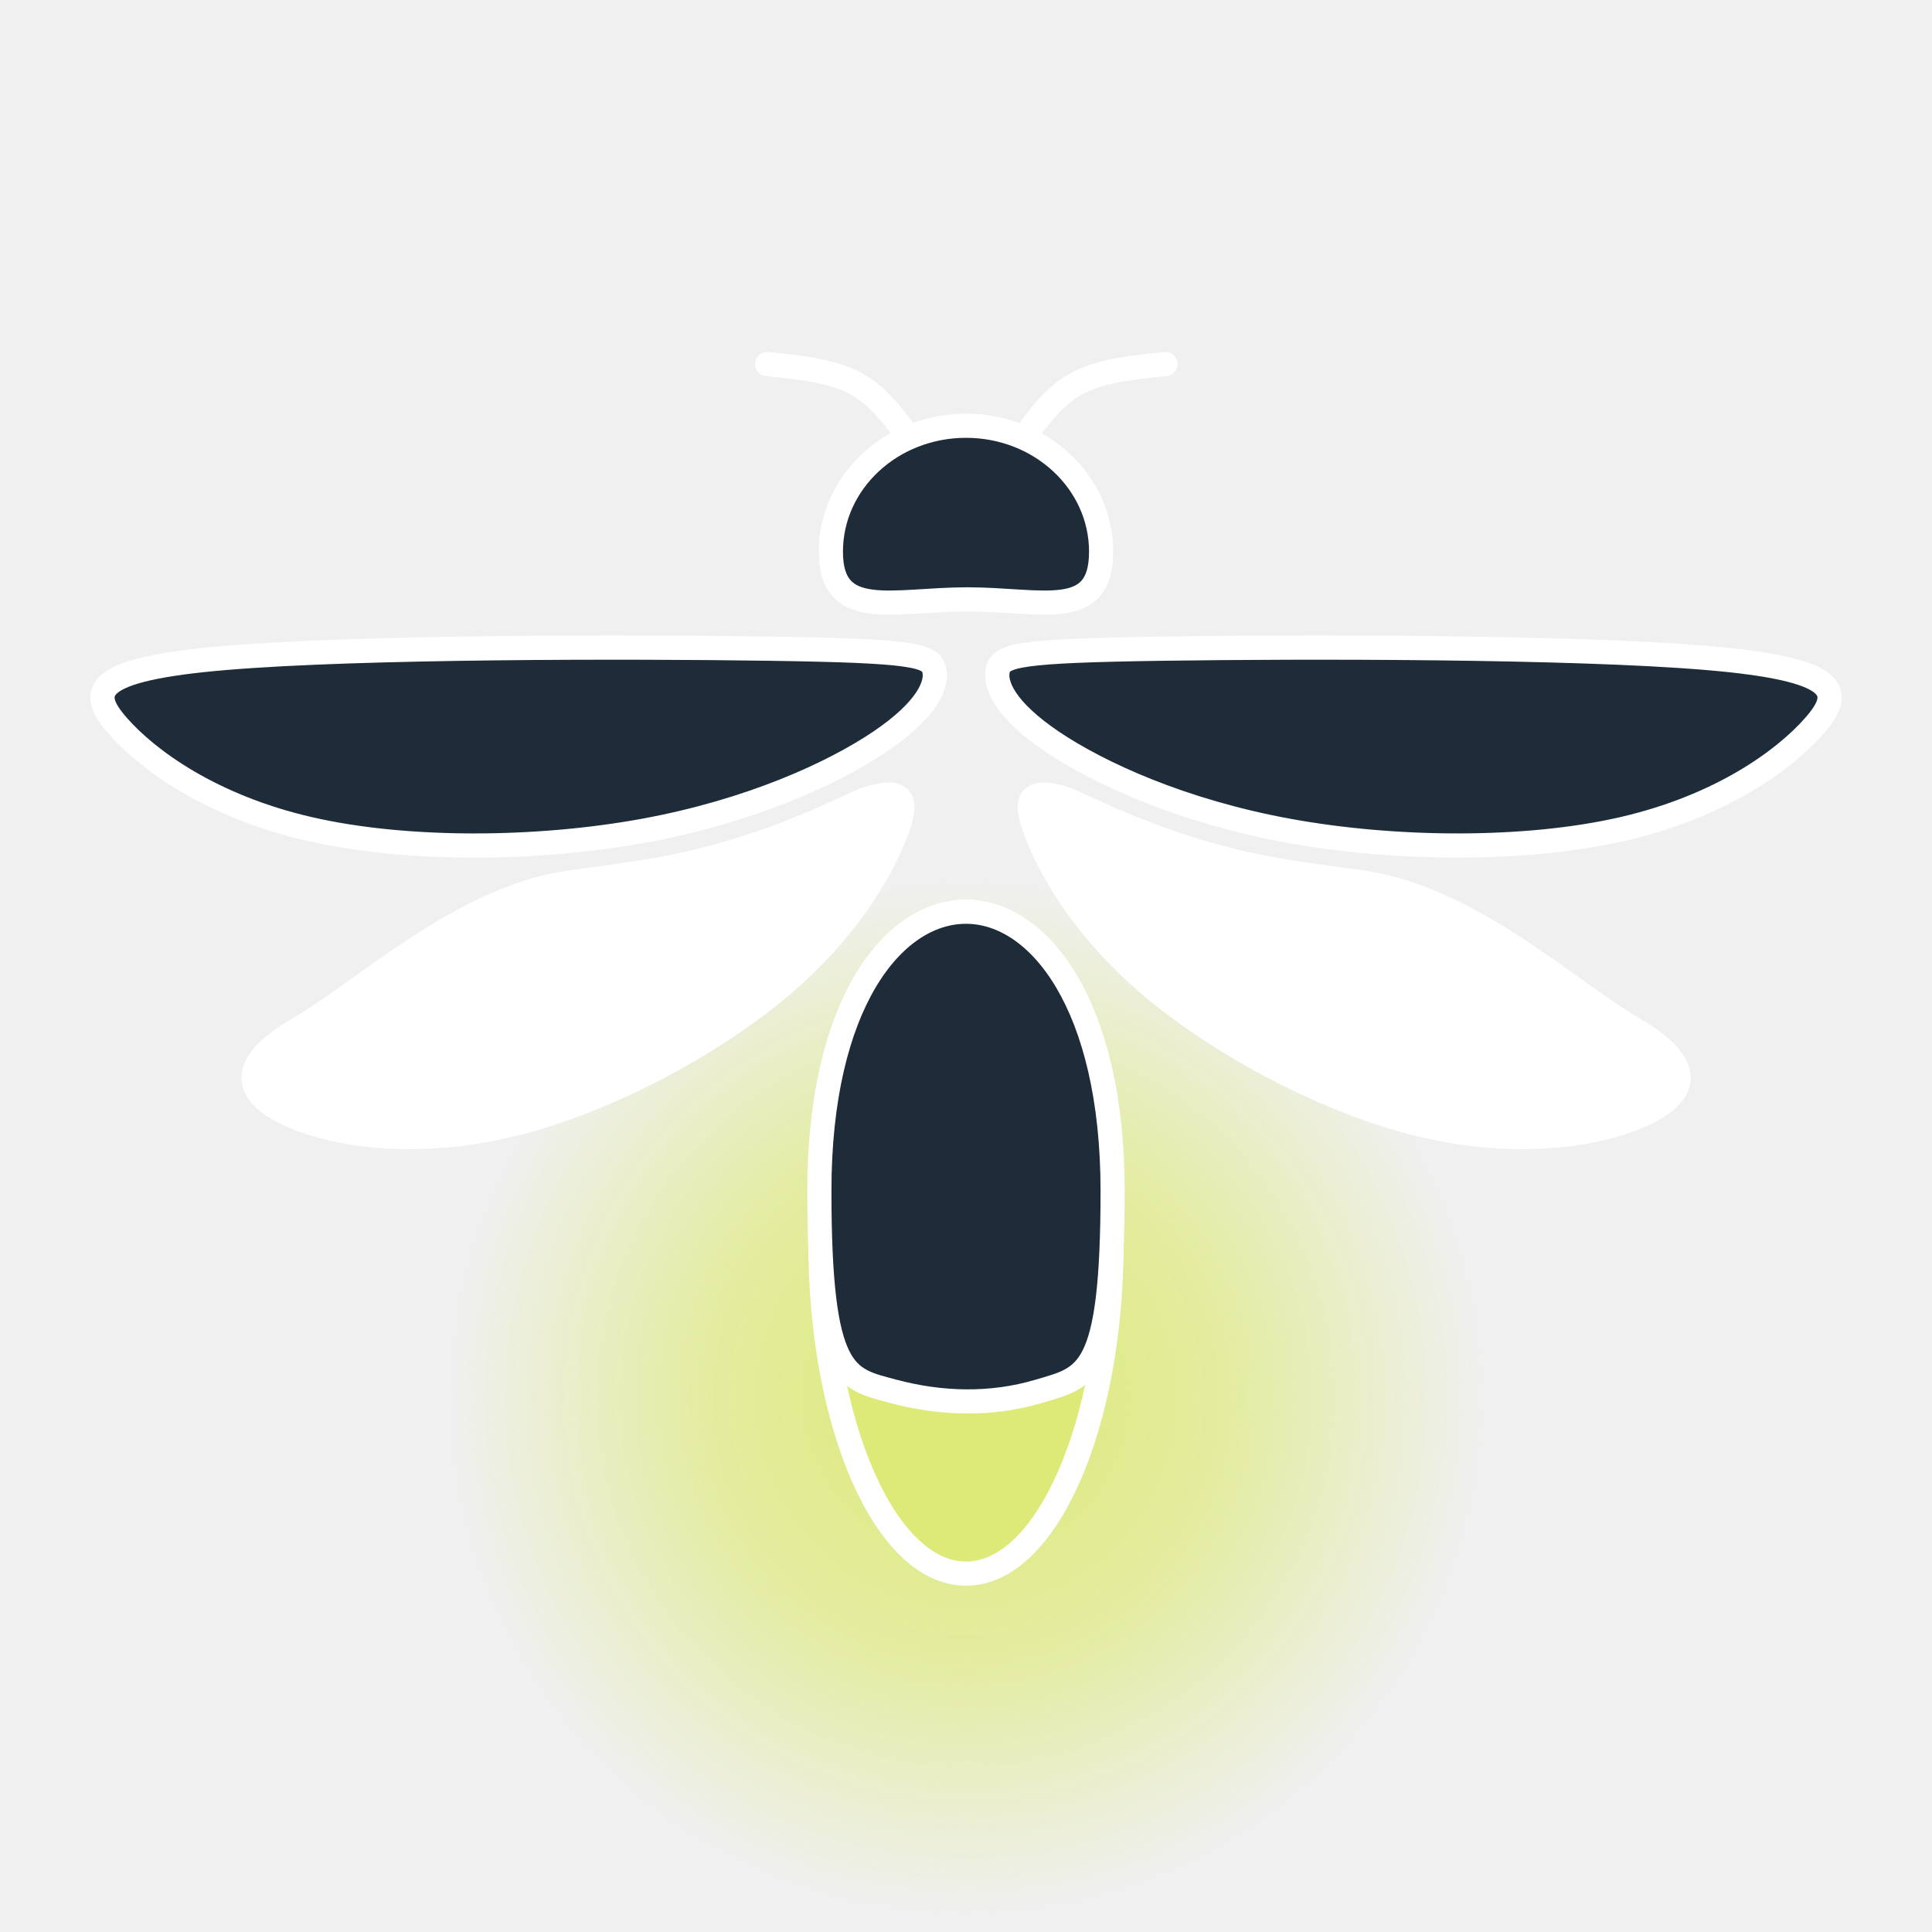
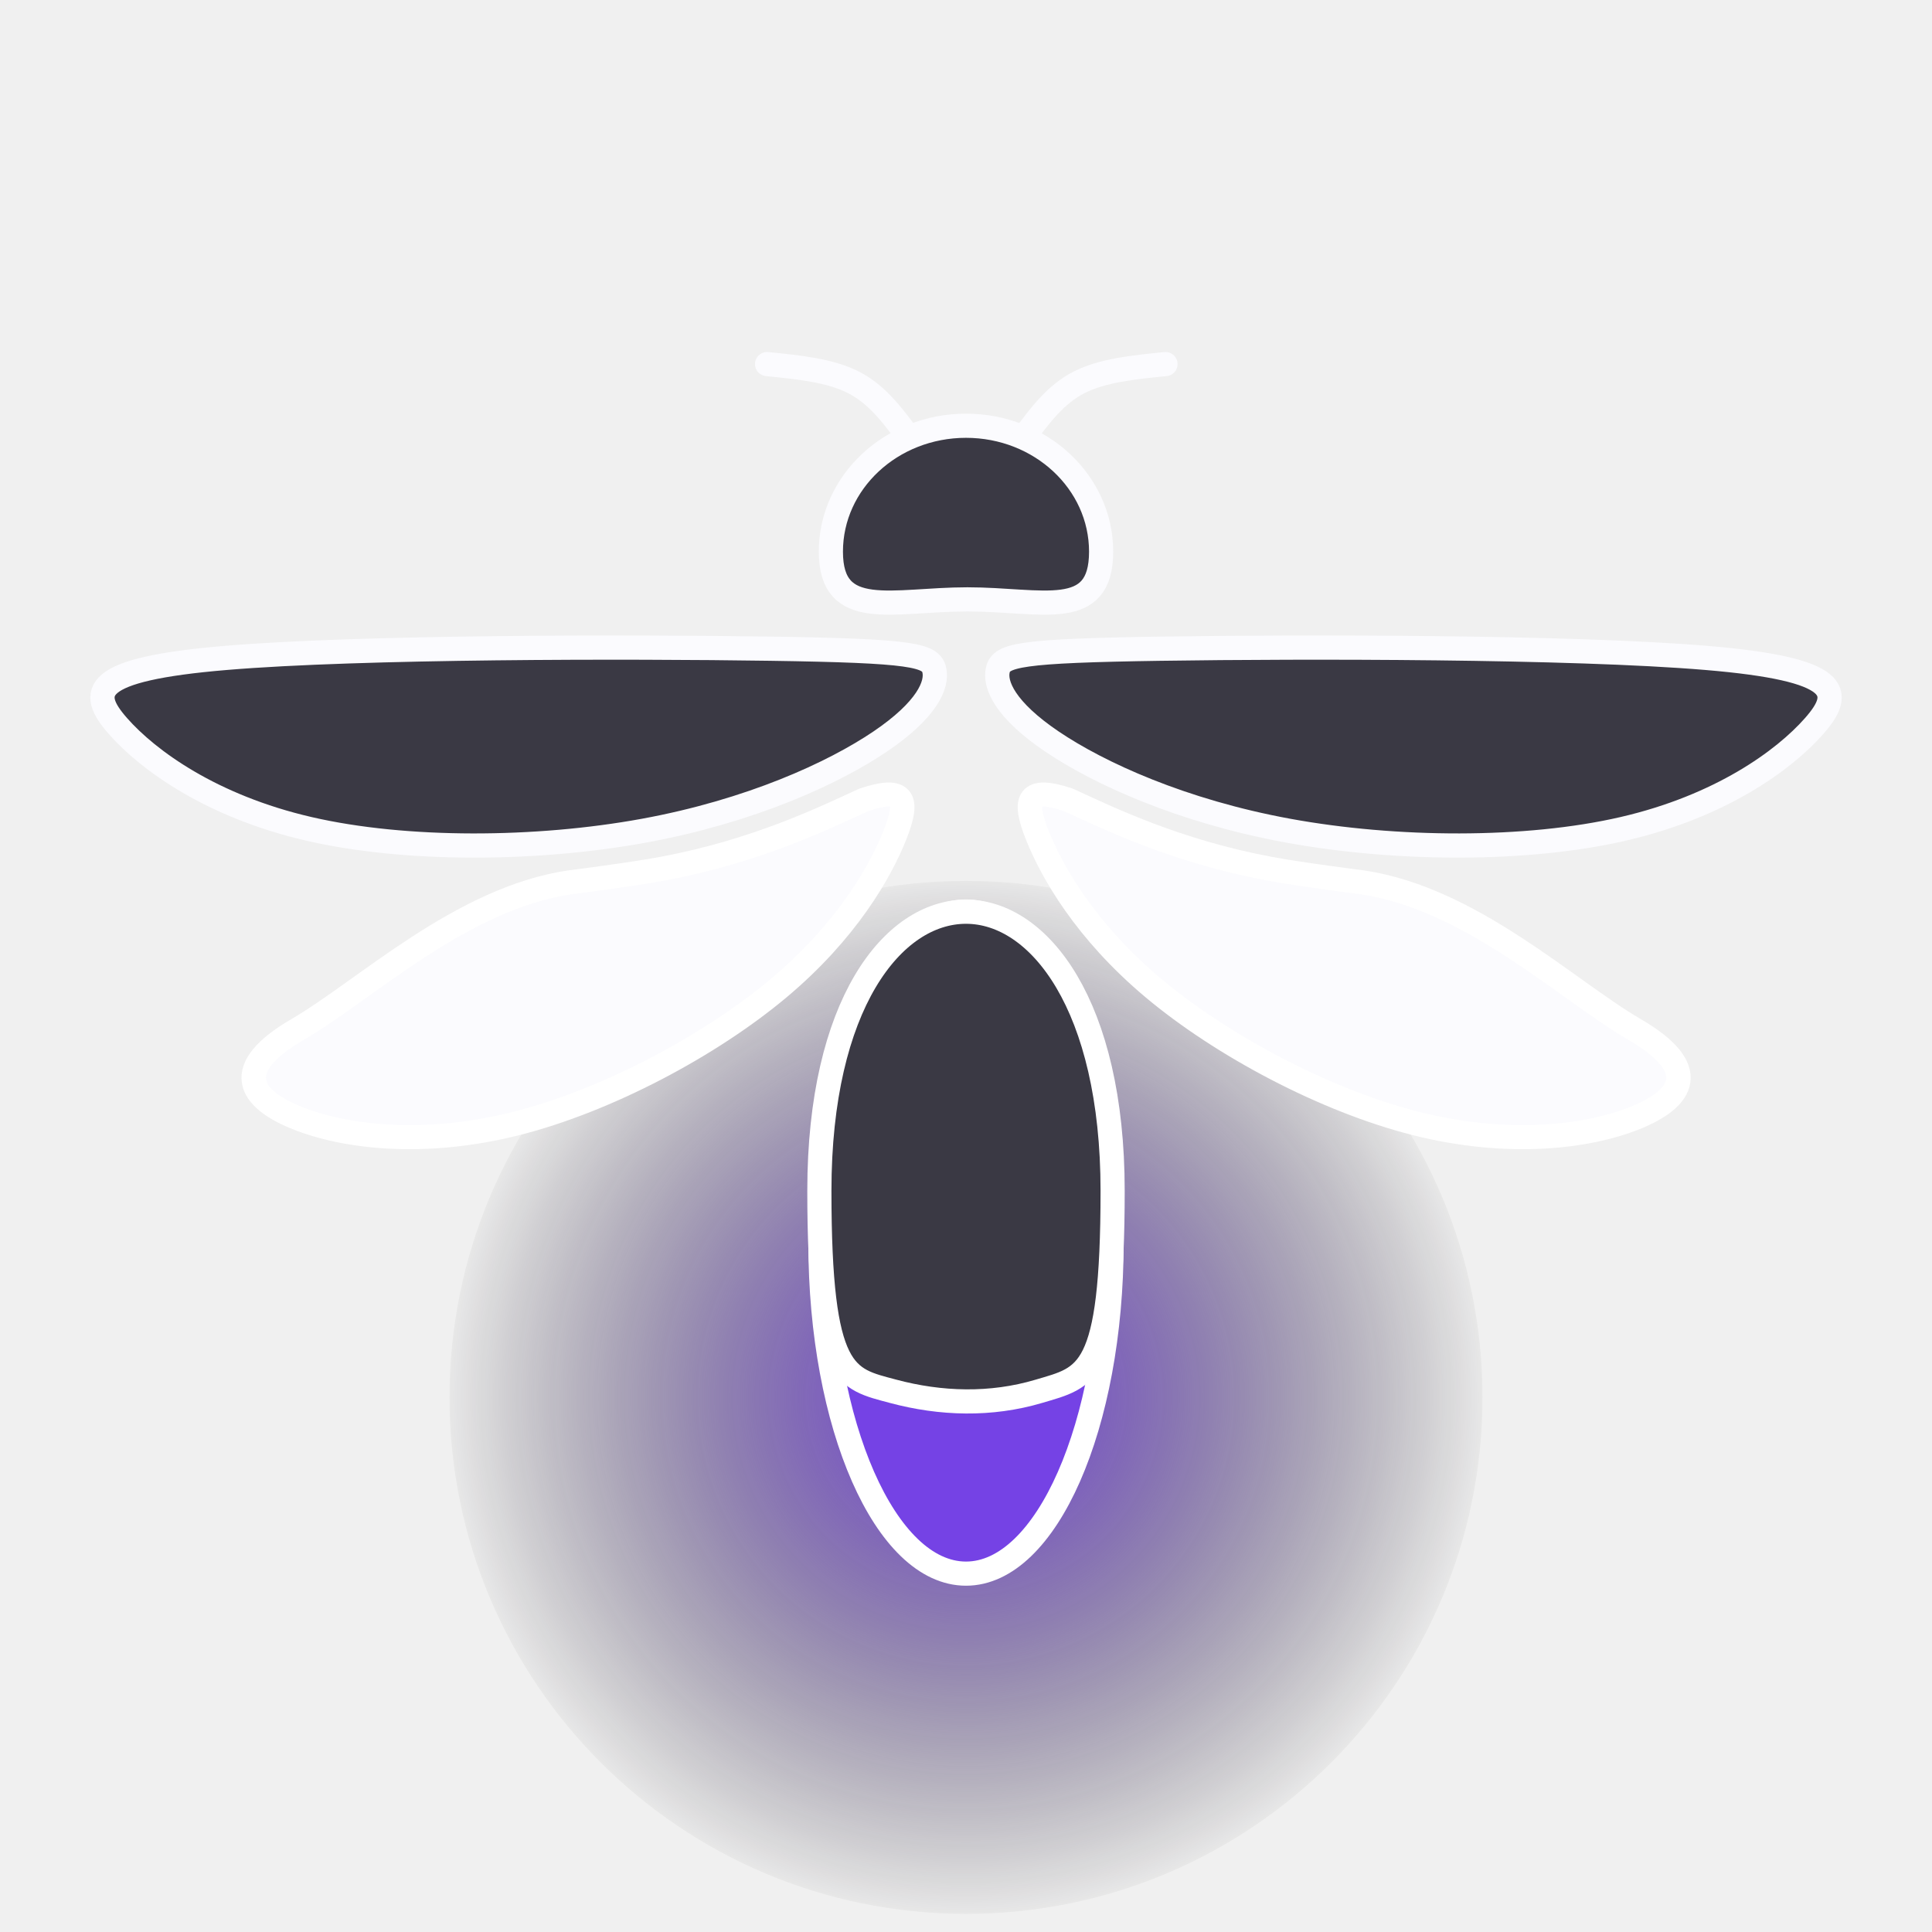
<svg xmlns="http://www.w3.org/2000/svg" xmlns:xlink="http://www.w3.org/1999/xlink" width="160mm" height="160mm" viewBox="0 0 160 160" version="1.1" id="svg1">
  <defs id="defs1">
-     <linearGradient id="linearGradient8">
-       <stop style="stop-color:#ddea78;stop-opacity:1;" offset="0" id="stop8" />
-       <stop style="stop-color:#ddea78;stop-opacity:0.675;" offset="0.5" id="stop10" />
-       <stop style="stop-color:#ddea78;stop-opacity:0;" offset="1" id="stop9" />
+     <linearGradient id="linearGradient1">
+       <stop style="stop-color:#7542e5;stop-opacity:1;" offset="0" id="stop1" />
+       <stop style="stop-color:#000000;stop-opacity:0;" offset="1" id="stop2" />
    </linearGradient>
-     <radialGradient xlink:href="#linearGradient8" id="radialGradient9" cx="100" cy="140.767" fx="100" fy="140.767" r="42.5" gradientUnits="userSpaceOnUse" gradientTransform="matrix(1.006318,0,0,1.006318,-0.1295372,4.57034)" />
+     <radialGradient xlink:href="#linearGradient1" id="radialGradient2" cx="100.502" cy="146.227" fx="100.502" fy="146.227" r="44.469" gradientUnits="userSpaceOnUse" />
  </defs>
  <g id="layer1" transform="translate(-20.50228,-30.50228)">
-     <circle style="fill:url(#radialGradient9);fill-opacity:1;stroke:none;stroke-width:1.701;stroke-linecap:round;stroke-linejoin:round;stroke-dasharray:none;stroke-opacity:0.855" id="path6" cx="100.502" cy="146.227" r="42.769" />
-     <path id="path1" style="fill:#1e2c39;fill-opacity:1;stroke:#ffffff;stroke-width:2;stroke-linecap:round;stroke-linejoin:round;stroke-dasharray:none;stroke-opacity:1" d="m 111.692,76.188 c 0,5.759 -4.892,3.951 -11.072,3.951 -6.18,0 -11.308,1.808 -11.308,-3.951 0,-5.759 5.01,-10.427 11.19,-10.427 6.18,-10e-7 11.19,4.668 11.19,10.427 z" />
-     <path style="fill:#1e2c39;fill-opacity:1;stroke:#ffffff;stroke-width:1.992;stroke-linecap:round;stroke-linejoin:round;stroke-dasharray:none;stroke-opacity:1" d="M 74.866,84.978 C 63.175,84.804 41.264,84.804 30.185,85.737 c -11.079,0.932 -11.326,2.797 -8.847,5.619 2.48,2.823 7.686,6.604 15.657,8.452 7.972,1.848 18.709,1.763 27.477,0.156 8.768,-1.607 15.567,-4.737 19.41,-7.343 3.843,-2.606 4.73,-4.689 4.438,-5.905 -0.292,-1.216 -1.763,-1.564 -13.454,-1.738 z m 32.13,0 c 11.691,-0.174 33.602,-0.174 44.681,0.758 11.079,0.932 11.326,2.797 8.847,5.619 -2.479,2.823 -7.686,6.604 -15.657,8.452 -7.972,1.848 -18.709,1.763 -27.477,0.156 -8.768,-1.607 -15.567,-4.737 -19.41,-7.343 -3.843,-2.606 -4.73,-4.689 -4.438,-5.905 0.292,-1.216 1.763,-1.564 13.454,-1.738 z" id="path2" transform="matrix(1.009119,0,0,1.006036,8.7457,-1.266556)" />
-     <path style="fill:#ffffff;fill-opacity:1;stroke:#ffffff;stroke-width:1.983;stroke-linecap:round;stroke-linejoin:round;stroke-dasharray:none;stroke-opacity:1" d="m 65.409,103.107 c -8.877,1.324 -16.646,8.888 -22.109,12.108 -5.463,3.219 -4.014,5.683 -0.074,7.291 3.941,1.608 10.373,2.36 17.777,0.468 7.404,-1.892 15.779,-6.429 21.326,-11.145 5.547,-4.716 8.267,-9.611 9.437,-12.59 1.17,-2.978 0.79,-4.04 -2.511,-2.919 -3.222,1.493 -8.678,4.211 -16.325,5.667 -2.49,0.474 -7.522,1.122 -7.522,1.122 z m 64.283,0 c 8.877,1.324 16.646,8.888 22.109,12.108 5.463,3.219 4.014,5.683 0.074,7.291 -3.941,1.608 -10.373,2.36 -17.777,0.468 -7.404,-1.892 -15.779,-6.429 -21.326,-11.145 -5.547,-4.716 -8.267,-9.611 -9.437,-12.59 -1.17,-2.978 -0.79,-4.04 2.511,-2.919 3.222,1.493 8.678,4.211 16.325,5.667 2.49,0.474 7.522,1.122 7.522,1.122 z" id="path3" transform="matrix(1.020138,0,0,1.005857,0.9943001,-0.1420575)" />
-     <ellipse style="fill:#ddea78;fill-opacity:1;stroke:#ffffff;stroke-width:2;stroke-linecap:round;stroke-linejoin:round;stroke-dasharray:none;stroke-opacity:1" id="path4" cx="100.502" cy="133.408" rx="12.057" ry="27.416" />
-     <path id="path4-3" style="display:inline;fill:#1e2c39;fill-opacity:1;stroke:#ffffff;stroke-width:2;stroke-linecap:round;stroke-linejoin:round;stroke-dasharray:none" d="m 112.645,129.119 c 0,15.342 -2.133,15.421 -6.105,16.604 -3.972,1.183 -8.137,1.055 -12.076,0 -3.939,-1.056 -6.105,-1.17 -6.105,-16.604 0,-15.435 6.074,-23.112 12.143,-23.112 6.069,0 12.143,7.769 12.143,23.112 z" />
-     <path style="fill:none;stroke:#ffffff;stroke-width:1.987;stroke-linecap:round;stroke-linejoin:round;stroke-dasharray:none;stroke-opacity:1" d="m 95.208,66.371 c -1.272,-1.71 -2.543,-3.421 -4.473,-4.405 -1.93,-0.984 -4.518,-1.243 -7.106,-1.501 m 21.21,5.906 c 1.272,-1.71 2.543,-3.421 4.473,-4.405 1.93,-0.984 4.518,-1.243 7.106,-1.501" id="path7" transform="matrix(1.006318,0,0,1.006318,-0.1295372,-0.192719)" />
+     <circle style="fill:url(#radialGradient2);fill-opacity:1;stroke:none;stroke-width:3.401;stroke-linecap:round;stroke-linejoin:round;stroke-dasharray:none;stroke-opacity:1" id="path6" cx="100.502" cy="146.227" r="42.769" />
+     <path id="path1" style="fill:#3a3944;fill-opacity:1;stroke:#fbfbfe;stroke-width:2;stroke-linecap:round;stroke-linejoin:round;stroke-dasharray:none;stroke-opacity:1" d="m 111.692,76.188 c 0,5.759 -4.892,3.951 -11.072,3.951 -6.18,0 -11.308,1.808 -11.308,-3.951 0,-5.759 5.01,-10.427 11.19,-10.427 6.18,-10e-7 11.19,4.668 11.19,10.427 z" />
+     <path style="fill:#3a3944;fill-opacity:1;stroke:#fbfbfe;stroke-width:1.992;stroke-linecap:round;stroke-linejoin:round;stroke-dasharray:none;stroke-opacity:1" d="M 74.866,84.978 C 63.175,84.804 41.264,84.804 30.185,85.737 c -11.079,0.932 -11.326,2.797 -8.847,5.619 2.48,2.823 7.686,6.604 15.657,8.452 7.972,1.848 18.709,1.763 27.477,0.156 8.768,-1.607 15.567,-4.737 19.41,-7.343 3.843,-2.606 4.73,-4.689 4.438,-5.905 -0.292,-1.216 -1.763,-1.564 -13.454,-1.738 z m 32.13,0 c 11.691,-0.174 33.602,-0.174 44.681,0.758 11.079,0.932 11.326,2.797 8.847,5.619 -2.479,2.823 -7.686,6.604 -15.657,8.452 -7.972,1.848 -18.709,1.763 -27.477,0.156 -8.768,-1.607 -15.567,-4.737 -19.41,-7.343 -3.843,-2.606 -4.73,-4.689 -4.438,-5.905 0.292,-1.216 1.763,-1.564 13.454,-1.738 z" id="path2" transform="matrix(1.009119,0,0,1.006036,8.7457,-1.266556)" />
+     <path style="fill:#fbfbfe;fill-opacity:1;stroke:#ffffff;stroke-width:1.983;stroke-linecap:round;stroke-linejoin:round;stroke-dasharray:none;stroke-opacity:1" d="m 65.409,103.107 c -8.877,1.324 -16.646,8.888 -22.109,12.108 -5.463,3.219 -4.014,5.683 -0.074,7.291 3.941,1.608 10.373,2.36 17.777,0.468 7.404,-1.892 15.779,-6.429 21.326,-11.145 5.547,-4.716 8.267,-9.611 9.437,-12.59 1.17,-2.978 0.79,-4.04 -2.511,-2.919 -3.222,1.493 -8.678,4.211 -16.325,5.667 -2.49,0.474 -7.522,1.122 -7.522,1.122 z m 64.283,0 c 8.877,1.324 16.646,8.888 22.109,12.108 5.463,3.219 4.014,5.683 0.074,7.291 -3.941,1.608 -10.373,2.36 -17.777,0.468 -7.404,-1.892 -15.779,-6.429 -21.326,-11.145 -5.547,-4.716 -8.267,-9.611 -9.437,-12.59 -1.17,-2.978 -0.79,-4.04 2.511,-2.919 3.222,1.493 8.678,4.211 16.325,5.667 2.49,0.474 7.522,1.122 7.522,1.122 z" id="path3" transform="matrix(1.020138,0,0,1.005857,0.9943001,-0.1420575)" />
+     <ellipse style="fill:#7542e5;fill-opacity:1;stroke:#ffffff;stroke-width:2;stroke-linecap:round;stroke-linejoin:round;stroke-dasharray:none;stroke-opacity:1" id="path4" cx="100.502" cy="133.408" rx="12.057" ry="27.416" />
+     <path id="path4-3" style="display:inline;fill:#3a3944;fill-opacity:1;stroke:#ffffff;stroke-width:2;stroke-linecap:round;stroke-linejoin:round;stroke-dasharray:none" d="m 112.645,129.119 c 0,15.342 -2.133,15.421 -6.105,16.604 -3.972,1.183 -8.137,1.055 -12.076,0 -3.939,-1.056 -6.105,-1.17 -6.105,-16.604 0,-15.435 6.074,-23.112 12.143,-23.112 6.069,0 12.143,7.769 12.143,23.112 z" />
+     <path style="fill:none;stroke:#fbfbfe;stroke-width:1.987;stroke-linecap:round;stroke-linejoin:round;stroke-dasharray:none;stroke-opacity:1" d="m 95.208,66.371 c -1.272,-1.71 -2.543,-3.421 -4.473,-4.405 -1.93,-0.984 -4.518,-1.243 -7.106,-1.501 m 21.21,5.906 c 1.272,-1.71 2.543,-3.421 4.473,-4.405 1.93,-0.984 4.518,-1.243 7.106,-1.501" id="path7" transform="matrix(1.006318,0,0,1.006318,-0.1295372,-0.192719)" />
  </g>
</svg>
